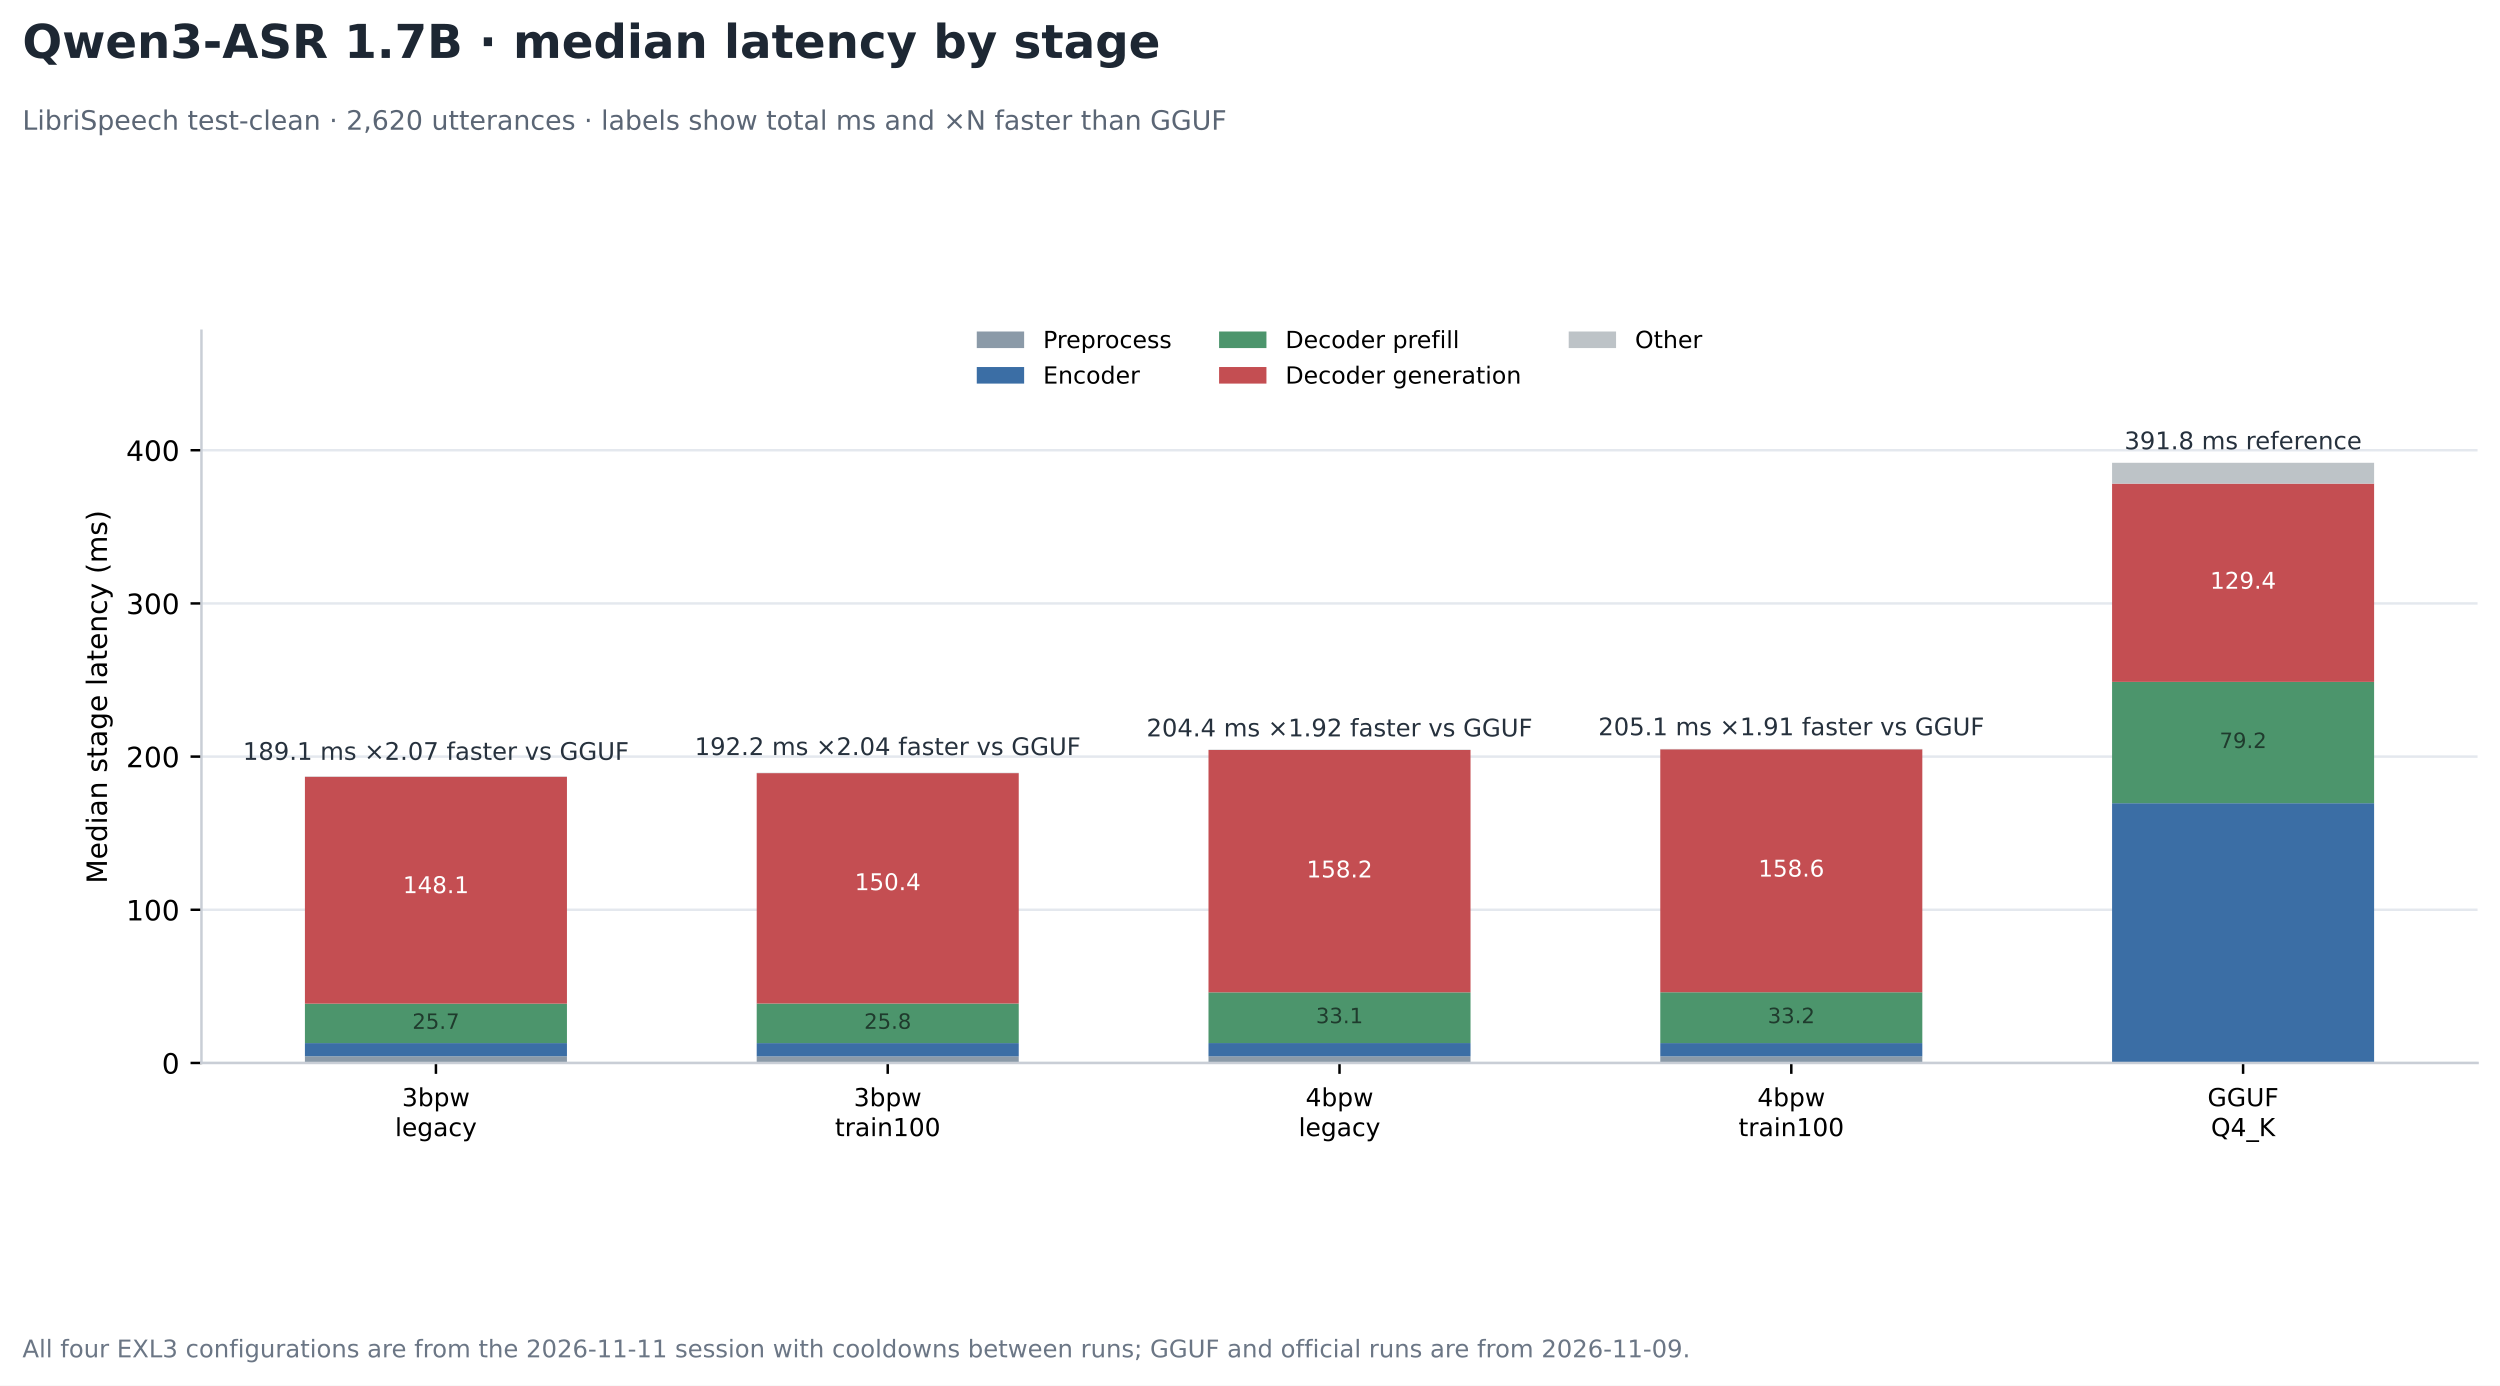
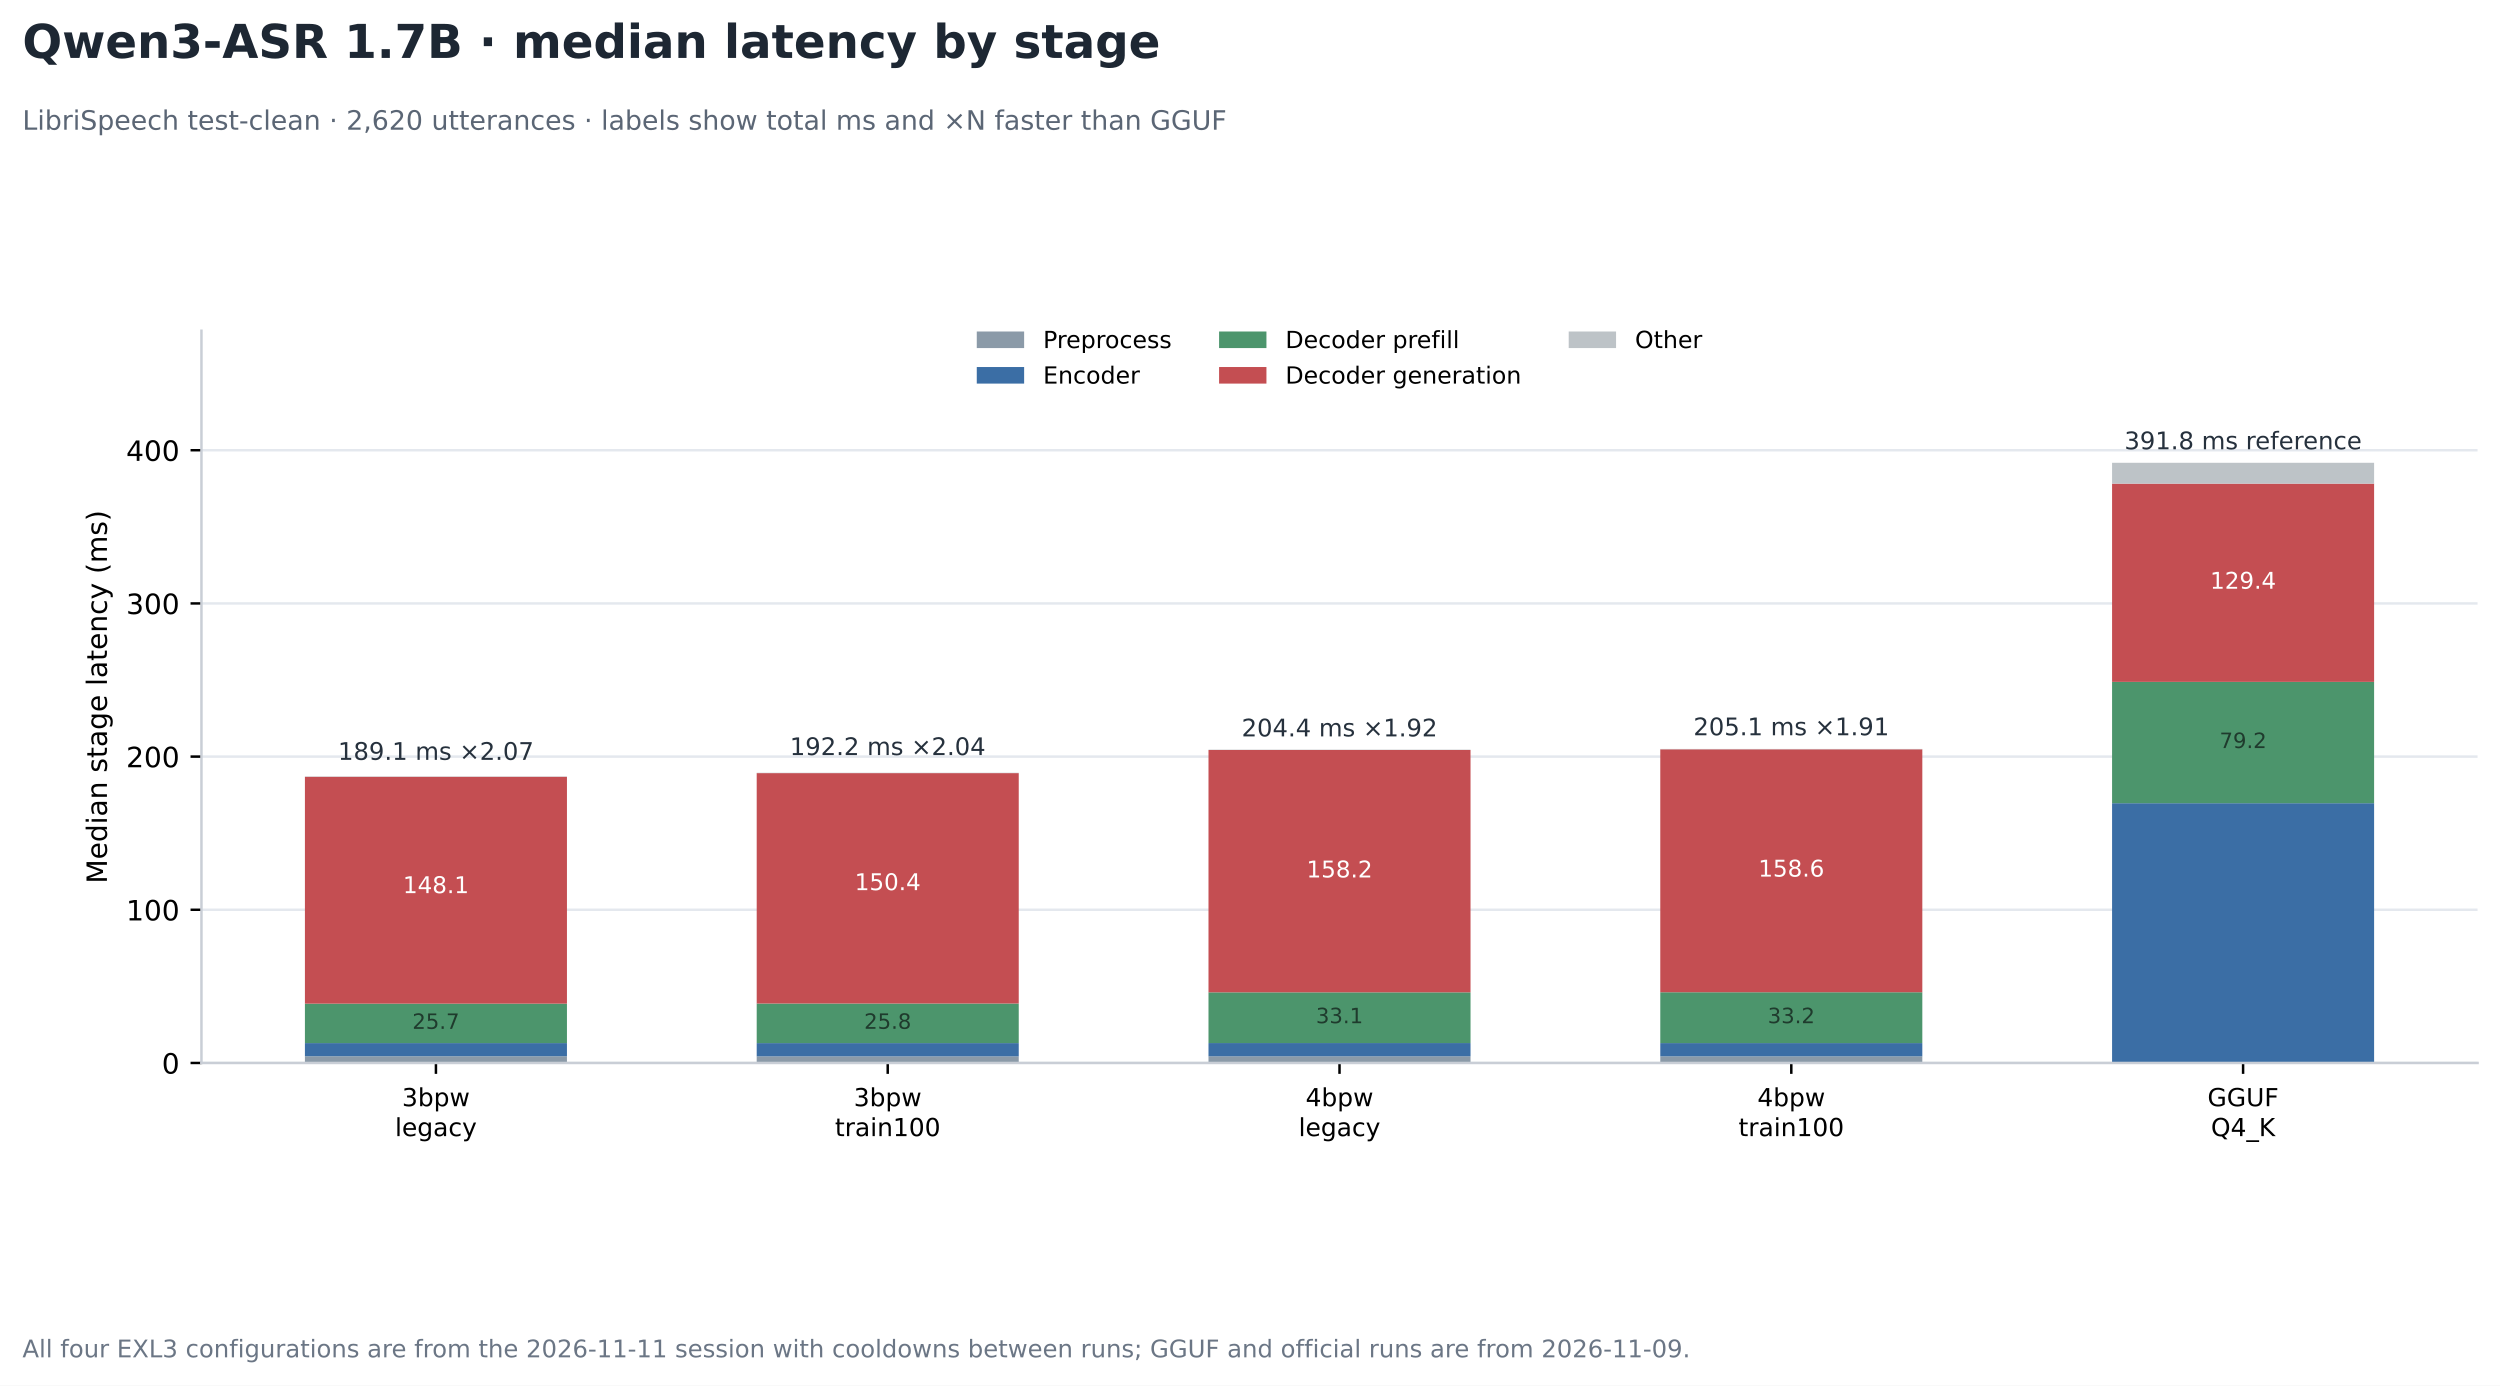
<svg xmlns="http://www.w3.org/2000/svg" xmlns:xlink="http://www.w3.org/1999/xlink" width="802.368pt" height="444.695pt" viewBox="0 0 802.368 444.695" version="1.1">
  <defs>
    <style type="text/css">*{stroke-linejoin: round; stroke-linecap: butt}</style>
  </defs>
  <g id="figure_1">
    <g id="patch_1">
      <path d="M 0 444.695 L 802.368 444.695 L 802.368 0 L 0 0 z " style="fill: #ffffff" />
    </g>
    <g id="axes_1">
      <g id="patch_2">
        <path d="M 64.656 341.158 L 795.168 341.158 L 795.168 106.15 L 64.656 106.15 z " style="fill: #ffffff" />
      </g>
      <g id="matplotlib.axis_1">
        <g id="xtick_1">
          <g id="line2d_1">
            <defs>
-               <path id="m4f87d284aa" d="M 0 0 L 0 3.5 " style="stroke: #000000; stroke-width: 0.8" />
+               <path id="m71dac6f59a" d="M 0 0 L 0 3.5 " style="stroke: #000000; stroke-width: 0.8" />
            </defs>
            <g>
-               <use xlink:href="#m4f87d284aa" x="139.911" y="341.158" style="stroke: #000000; stroke-width: 0.8" />
+               <use xlink:href="#m71dac6f59a" x="139.911" y="341.158" style="stroke: #000000; stroke-width: 0.8" />
            </g>
          </g>
          <g id="text_1">
            <text style="font-size: 8px; font-family: 'DejaVu Sans'" transform="translate(129.0162 355.0372)">3bpw</text>
            <text style="font-size: 8px; font-family: 'DejaVu Sans'" transform="translate(126.7812 364.6394)">legacy</text>
          </g>
        </g>
        <g id="xtick_2">
          <g id="line2d_2">
            <g>
-               <use xlink:href="#m4f87d284aa" x="284.912" y="341.158" style="stroke: #000000; stroke-width: 0.8" />
+               <use xlink:href="#m71dac6f59a" x="284.912" y="341.158" style="stroke: #000000; stroke-width: 0.8" />
            </g>
          </g>
          <g id="text_2">
            <text style="font-size: 8px; font-family: 'DejaVu Sans'" transform="translate(274.0166 355.0372)">3bpw</text>
            <text style="font-size: 8px; font-family: 'DejaVu Sans'" transform="translate(267.9666 364.6394)">train100</text>
          </g>
        </g>
        <g id="xtick_3">
          <g id="line2d_3">
            <g>
-               <use xlink:href="#m4f87d284aa" x="429.912" y="341.158" style="stroke: #000000; stroke-width: 0.8" />
+               <use xlink:href="#m71dac6f59a" x="429.912" y="341.158" style="stroke: #000000; stroke-width: 0.8" />
            </g>
          </g>
          <g id="text_3">
            <text style="font-size: 8px; font-family: 'DejaVu Sans'" transform="translate(419.017 355.0372)">4bpw</text>
            <text style="font-size: 8px; font-family: 'DejaVu Sans'" transform="translate(416.782 364.6394)">legacy</text>
          </g>
        </g>
        <g id="xtick_4">
          <g id="line2d_4">
            <g>
-               <use xlink:href="#m4f87d284aa" x="574.912" y="341.158" style="stroke: #000000; stroke-width: 0.8" />
+               <use xlink:href="#m71dac6f59a" x="574.912" y="341.158" style="stroke: #000000; stroke-width: 0.8" />
            </g>
          </g>
          <g id="text_4">
            <text style="font-size: 8px; font-family: 'DejaVu Sans'" transform="translate(564.0174 355.0372)">4bpw</text>
            <text style="font-size: 8px; font-family: 'DejaVu Sans'" transform="translate(557.9674 364.6394)">train100</text>
          </g>
        </g>
        <g id="xtick_5">
          <g id="line2d_5">
            <g>
-               <use xlink:href="#m4f87d284aa" x="719.913" y="341.158" style="stroke: #000000; stroke-width: 0.8" />
+               <use xlink:href="#m71dac6f59a" x="719.913" y="341.158" style="stroke: #000000; stroke-width: 0.8" />
            </g>
          </g>
          <g id="text_5">
            <text style="font-size: 8px; font-family: 'DejaVu Sans'" transform="translate(708.4859 355.0366)">GGUF</text>
            <text style="font-size: 8px; font-family: 'DejaVu Sans'" transform="translate(709.5959 364.6381)">Q4_K</text>
          </g>
        </g>
      </g>
      <g id="matplotlib.axis_2">
        <g id="ytick_1">
          <g id="line2d_6">
-             <path d="M 64.656 341.158 L 795.168 341.158 " clip-path="url(#pa5f05c8517)" style="fill: none; stroke: #e4e8ee; stroke-width: 0.8; stroke-linecap: square" />
+             <path d="M 64.656 341.158 L 795.168 341.158 " clip-path="url(#pf3216e88cc)" style="fill: none; stroke: #e4e8ee; stroke-width: 0.8; stroke-linecap: square" />
          </g>
          <g id="line2d_7">
            <defs>
-               <path id="m74408aa1b7" d="M 0 0 L -3.5 0 " style="stroke: #000000; stroke-width: 0.8" />
+               <path id="m5278775372" d="M 0 0 L -3.5 0 " style="stroke: #000000; stroke-width: 0.8" />
            </defs>
            <g>
-               <use xlink:href="#m74408aa1b7" x="64.656" y="341.158" style="stroke: #000000; stroke-width: 0.8" />
+               <use xlink:href="#m5278775372" x="64.656" y="341.158" style="stroke: #000000; stroke-width: 0.8" />
            </g>
          </g>
          <g id="text_6">
            <text style="font-size: 9px; font-family: 'DejaVu Sans'; text-anchor: end" x="57.656" y="344.577" transform="rotate(-0 57.656 344.5766)">0</text>
          </g>
        </g>
        <g id="ytick_2">
          <g id="line2d_8">
-             <path d="M 64.656 291.993 L 795.168 291.993 " clip-path="url(#pa5f05c8517)" style="fill: none; stroke: #e4e8ee; stroke-width: 0.8; stroke-linecap: square" />
+             <path d="M 64.656 291.993 L 795.168 291.993 " clip-path="url(#pf3216e88cc)" style="fill: none; stroke: #e4e8ee; stroke-width: 0.8; stroke-linecap: square" />
          </g>
          <g id="line2d_9">
            <g>
-               <use xlink:href="#m74408aa1b7" x="64.656" y="291.993" style="stroke: #000000; stroke-width: 0.8" />
+               <use xlink:href="#m5278775372" x="64.656" y="291.993" style="stroke: #000000; stroke-width: 0.8" />
            </g>
          </g>
          <g id="text_7">
            <text style="font-size: 9px; font-family: 'DejaVu Sans'; text-anchor: end" x="57.656" y="295.412" transform="rotate(-0 57.656 295.4124)">100</text>
          </g>
        </g>
        <g id="ytick_3">
          <g id="line2d_10">
-             <path d="M 64.656 242.829 L 795.168 242.829 " clip-path="url(#pa5f05c8517)" style="fill: none; stroke: #e4e8ee; stroke-width: 0.8; stroke-linecap: square" />
+             <path d="M 64.656 242.829 L 795.168 242.829 " clip-path="url(#pf3216e88cc)" style="fill: none; stroke: #e4e8ee; stroke-width: 0.8; stroke-linecap: square" />
          </g>
          <g id="line2d_11">
            <g>
-               <use xlink:href="#m74408aa1b7" x="64.656" y="242.829" style="stroke: #000000; stroke-width: 0.8" />
+               <use xlink:href="#m5278775372" x="64.656" y="242.829" style="stroke: #000000; stroke-width: 0.8" />
            </g>
          </g>
          <g id="text_8">
            <text style="font-size: 9px; font-family: 'DejaVu Sans'; text-anchor: end" x="57.656" y="246.248" transform="rotate(-0 57.656 246.2482)">200</text>
          </g>
        </g>
        <g id="ytick_4">
          <g id="line2d_12">
-             <path d="M 64.656 193.665 L 795.168 193.665 " clip-path="url(#pa5f05c8517)" style="fill: none; stroke: #e4e8ee; stroke-width: 0.8; stroke-linecap: square" />
+             <path d="M 64.656 193.665 L 795.168 193.665 " clip-path="url(#pf3216e88cc)" style="fill: none; stroke: #e4e8ee; stroke-width: 0.8; stroke-linecap: square" />
          </g>
          <g id="line2d_13">
            <g>
-               <use xlink:href="#m74408aa1b7" x="64.656" y="193.665" style="stroke: #000000; stroke-width: 0.8" />
+               <use xlink:href="#m5278775372" x="64.656" y="193.665" style="stroke: #000000; stroke-width: 0.8" />
            </g>
          </g>
          <g id="text_9">
            <text style="font-size: 9px; font-family: 'DejaVu Sans'; text-anchor: end" x="57.656" y="197.084" transform="rotate(-0 57.656 197.084)">300</text>
          </g>
        </g>
        <g id="ytick_5">
          <g id="line2d_14">
-             <path d="M 64.656 144.501 L 795.168 144.501 " clip-path="url(#pa5f05c8517)" style="fill: none; stroke: #e4e8ee; stroke-width: 0.8; stroke-linecap: square" />
+             <path d="M 64.656 144.501 L 795.168 144.501 " clip-path="url(#pf3216e88cc)" style="fill: none; stroke: #e4e8ee; stroke-width: 0.8; stroke-linecap: square" />
          </g>
          <g id="line2d_15">
            <g>
-               <use xlink:href="#m74408aa1b7" x="64.656" y="144.501" style="stroke: #000000; stroke-width: 0.8" />
+               <use xlink:href="#m5278775372" x="64.656" y="144.501" style="stroke: #000000; stroke-width: 0.8" />
            </g>
          </g>
          <g id="text_10">
            <text style="font-size: 9px; font-family: 'DejaVu Sans'; text-anchor: end" x="57.656" y="147.92" transform="rotate(-0 57.656 147.9198)">400</text>
          </g>
        </g>
        <g id="text_11">
          <text style="font-size: 9px; font-family: 'DejaVu Sans'; text-anchor: middle" x="34.315" y="223.654" transform="rotate(-90 34.31514 223.6537)">Median stage latency (ms)</text>
        </g>
      </g>
      <g id="patch_3">
-         <path d="M 97.861 341.158 L 181.961 341.158 L 181.961 339 L 97.861 339 z " clip-path="url(#pa5f05c8517)" style="fill: #8b9aa8" />
+         <path d="M 97.861 341.158 L 181.961 341.158 L 181.961 339 L 97.861 339 z " clip-path="url(#pf3216e88cc)" style="fill: #8b9aa8" />
      </g>
      <g id="patch_4">
-         <path d="M 242.861 341.158 L 326.962 341.158 L 326.962 339.036 L 242.861 339.036 z " clip-path="url(#pa5f05c8517)" style="fill: #8b9aa8" />
+         <path d="M 242.861 341.158 L 326.962 341.158 L 326.962 339.036 L 242.861 339.036 z " clip-path="url(#pf3216e88cc)" style="fill: #8b9aa8" />
      </g>
      <g id="patch_5">
-         <path d="M 387.862 341.158 L 471.962 341.158 L 471.962 339.014 L 387.862 339.014 z " clip-path="url(#pa5f05c8517)" style="fill: #8b9aa8" />
+         <path d="M 387.862 341.158 L 471.962 341.158 L 471.962 339.014 L 387.862 339.014 z " clip-path="url(#pf3216e88cc)" style="fill: #8b9aa8" />
      </g>
      <g id="patch_6">
-         <path d="M 532.862 341.158 L 616.963 341.158 L 616.963 339.033 L 532.862 339.033 z " clip-path="url(#pa5f05c8517)" style="fill: #8b9aa8" />
+         <path d="M 532.862 341.158 L 616.963 341.158 L 616.963 339.033 L 532.862 339.033 z " clip-path="url(#pf3216e88cc)" style="fill: #8b9aa8" />
      </g>
      <g id="patch_7">
-         <path d="M 677.863 341.158 L 761.963 341.158 L 761.963 341.158 L 677.863 341.158 z " clip-path="url(#pa5f05c8517)" style="fill: #8b9aa8" />
+         <path d="M 677.863 341.158 L 761.963 341.158 L 761.963 341.158 L 677.863 341.158 z " clip-path="url(#pf3216e88cc)" style="fill: #8b9aa8" />
      </g>
      <g id="patch_8">
-         <path d="M 97.861 339 L 181.961 339 L 181.961 334.778 L 97.861 334.778 z " clip-path="url(#pa5f05c8517)" style="fill: #3b6ea5" />
+         <path d="M 97.861 339 L 181.961 339 L 181.961 334.778 L 97.861 334.778 z " clip-path="url(#pf3216e88cc)" style="fill: #3b6ea5" />
      </g>
      <g id="patch_9">
-         <path d="M 242.861 339.036 L 326.962 339.036 L 326.962 334.783 L 242.861 334.783 z " clip-path="url(#pa5f05c8517)" style="fill: #3b6ea5" />
+         <path d="M 242.861 339.036 L 326.962 339.036 L 326.962 334.783 L 242.861 334.783 z " clip-path="url(#pf3216e88cc)" style="fill: #3b6ea5" />
      </g>
      <g id="patch_10">
-         <path d="M 387.862 339.014 L 471.962 339.014 L 471.962 334.764 L 387.862 334.764 z " clip-path="url(#pa5f05c8517)" style="fill: #3b6ea5" />
+         <path d="M 387.862 339.014 L 471.962 339.014 L 471.962 334.764 L 387.862 334.764 z " clip-path="url(#pf3216e88cc)" style="fill: #3b6ea5" />
      </g>
      <g id="patch_11">
-         <path d="M 532.862 339.033 L 616.963 339.033 L 616.963 334.775 L 532.862 334.775 z " clip-path="url(#pa5f05c8517)" style="fill: #3b6ea5" />
+         <path d="M 532.862 339.033 L 616.963 339.033 L 616.963 334.775 L 532.862 334.775 z " clip-path="url(#pf3216e88cc)" style="fill: #3b6ea5" />
      </g>
      <g id="patch_12">
-         <path d="M 677.863 341.158 L 761.963 341.158 L 761.963 257.783 L 677.863 257.783 z " clip-path="url(#pa5f05c8517)" style="fill: #3b6ea5" />
+         <path d="M 677.863 341.158 L 761.963 341.158 L 761.963 257.783 L 677.863 257.783 z " clip-path="url(#pf3216e88cc)" style="fill: #3b6ea5" />
      </g>
      <g id="patch_13">
-         <path d="M 97.861 334.778 L 181.961 334.778 L 181.961 322.122 L 97.861 322.122 z " clip-path="url(#pa5f05c8517)" style="fill: #4c956c" />
+         <path d="M 97.861 334.778 L 181.961 334.778 L 181.961 322.122 L 97.861 322.122 z " clip-path="url(#pf3216e88cc)" style="fill: #4c956c" />
      </g>
      <g id="patch_14">
-         <path d="M 242.861 334.783 L 326.962 334.783 L 326.962 322.081 L 242.861 322.081 z " clip-path="url(#pa5f05c8517)" style="fill: #4c956c" />
+         <path d="M 242.861 334.783 L 326.962 334.783 L 326.962 322.081 L 242.861 322.081 z " clip-path="url(#pf3216e88cc)" style="fill: #4c956c" />
      </g>
      <g id="patch_15">
-         <path d="M 387.862 334.764 L 471.962 334.764 L 471.962 318.487 L 387.862 318.487 z " clip-path="url(#pa5f05c8517)" style="fill: #4c956c" />
+         <path d="M 387.862 334.764 L 471.962 334.764 L 471.962 318.487 L 387.862 318.487 z " clip-path="url(#pf3216e88cc)" style="fill: #4c956c" />
      </g>
      <g id="patch_16">
-         <path d="M 532.862 334.775 L 616.963 334.775 L 616.963 318.46 L 532.862 318.46 z " clip-path="url(#pa5f05c8517)" style="fill: #4c956c" />
+         <path d="M 532.862 334.775 L 616.963 334.775 L 616.963 318.46 L 532.862 318.46 z " clip-path="url(#pf3216e88cc)" style="fill: #4c956c" />
      </g>
      <g id="patch_17">
-         <path d="M 677.863 257.783 L 761.963 257.783 L 761.963 218.845 L 677.863 218.845 z " clip-path="url(#pa5f05c8517)" style="fill: #4c956c" />
+         <path d="M 677.863 257.783 L 761.963 257.783 L 761.963 218.845 L 677.863 218.845 z " clip-path="url(#pf3216e88cc)" style="fill: #4c956c" />
      </g>
      <g id="patch_18">
-         <path d="M 97.861 322.122 L 181.961 322.122 L 181.961 249.313 L 97.861 249.313 z " clip-path="url(#pa5f05c8517)" style="fill: #c44e52" />
+         <path d="M 97.861 322.122 L 181.961 322.122 L 181.961 249.313 L 97.861 249.313 z " clip-path="url(#pf3216e88cc)" style="fill: #c44e52" />
      </g>
      <g id="patch_19">
-         <path d="M 242.861 322.081 L 326.962 322.081 L 326.962 248.127 L 242.861 248.127 z " clip-path="url(#pa5f05c8517)" style="fill: #c44e52" />
+         <path d="M 242.861 322.081 L 326.962 322.081 L 326.962 248.127 L 242.861 248.127 z " clip-path="url(#pf3216e88cc)" style="fill: #c44e52" />
      </g>
      <g id="patch_20">
-         <path d="M 387.862 318.487 L 471.962 318.487 L 471.962 240.709 L 387.862 240.709 z " clip-path="url(#pa5f05c8517)" style="fill: #c44e52" />
+         <path d="M 387.862 318.487 L 471.962 318.487 L 471.962 240.709 L 387.862 240.709 z " clip-path="url(#pf3216e88cc)" style="fill: #c44e52" />
      </g>
      <g id="patch_21">
-         <path d="M 532.862 318.46 L 616.963 318.46 L 616.963 240.481 L 532.862 240.481 z " clip-path="url(#pa5f05c8517)" style="fill: #c44e52" />
+         <path d="M 532.862 318.46 L 616.963 318.46 L 616.963 240.481 L 532.862 240.481 z " clip-path="url(#pf3216e88cc)" style="fill: #c44e52" />
      </g>
      <g id="patch_22">
-         <path d="M 677.863 218.845 L 761.963 218.845 L 761.963 155.218 L 677.863 155.218 z " clip-path="url(#pa5f05c8517)" style="fill: #c44e52" />
+         <path d="M 677.863 218.845 L 761.963 218.845 L 761.963 155.218 L 677.863 155.218 z " clip-path="url(#pf3216e88cc)" style="fill: #c44e52" />
      </g>
      <g id="patch_23">
-         <path d="M 97.861 249.313 L 181.961 249.313 L 181.961 249.201 L 97.861 249.201 z " clip-path="url(#pa5f05c8517)" style="fill: #bdc3c7" />
+         <path d="M 97.861 249.313 L 181.961 249.313 L 181.961 249.201 L 97.861 249.201 z " clip-path="url(#pf3216e88cc)" style="fill: #bdc3c7" />
      </g>
      <g id="patch_24">
-         <path d="M 242.861 248.127 L 326.962 248.127 L 326.962 248.015 L 242.861 248.015 z " clip-path="url(#pa5f05c8517)" style="fill: #bdc3c7" />
+         <path d="M 242.861 248.127 L 326.962 248.127 L 326.962 248.015 L 242.861 248.015 z " clip-path="url(#pf3216e88cc)" style="fill: #bdc3c7" />
      </g>
      <g id="patch_25">
-         <path d="M 387.862 240.709 L 471.962 240.709 L 471.962 240.597 L 387.862 240.597 z " clip-path="url(#pa5f05c8517)" style="fill: #bdc3c7" />
+         <path d="M 387.862 240.709 L 471.962 240.709 L 471.962 240.597 L 387.862 240.597 z " clip-path="url(#pf3216e88cc)" style="fill: #bdc3c7" />
      </g>
      <g id="patch_26">
-         <path d="M 532.862 240.481 L 616.963 240.481 L 616.963 240.368 L 532.862 240.368 z " clip-path="url(#pa5f05c8517)" style="fill: #bdc3c7" />
+         <path d="M 532.862 240.481 L 616.963 240.481 L 616.963 240.368 L 532.862 240.368 z " clip-path="url(#pf3216e88cc)" style="fill: #bdc3c7" />
      </g>
      <g id="patch_27">
-         <path d="M 677.863 155.218 L 761.963 155.218 L 761.963 148.528 L 677.863 148.528 z " clip-path="url(#pa5f05c8517)" style="fill: #bdc3c7" />
+         <path d="M 677.863 155.218 L 761.963 155.218 L 761.963 148.528 L 677.863 148.528 z " clip-path="url(#pf3216e88cc)" style="fill: #bdc3c7" />
      </g>
      <g id="patch_28">
        <path d="M 64.656 341.158 L 64.656 106.15 " style="fill: none; stroke: #c9ced6; stroke-width: 0.8; stroke-linejoin: miter; stroke-linecap: square" />
      </g>
      <g id="patch_29">
        <path d="M 64.656 341.158 L 795.168 341.158 " style="fill: none; stroke: #c9ced6; stroke-width: 0.8; stroke-linejoin: miter; stroke-linecap: square" />
      </g>
      <g id="text_12">
-         <text style="font-size: 7.8px; font-family: 'DejaVu Sans'; text-anchor: middle; fill: #26313d" x="139.911" y="243.873" transform="rotate(-0 139.9112 243.8734)">189.1 ms  ×2.07 faster vs GGUF</text>
+         <text style="font-size: 7.8px; font-family: 'DejaVu Sans'; text-anchor: middle; fill: #26313d" x="139.911" y="243.873" transform="rotate(-0 139.9112 243.8734)">189.1 ms  ×2.07</text>
      </g>
      <g id="text_13">
        <text style="font-size: 6.8px; font-family: 'DejaVu Sans'; text-anchor: middle; fill: #1f3b2d" x="139.911" y="330.217" transform="rotate(-0 139.9112 330.2168)">25.7</text>
      </g>
      <g id="text_14">
        <text style="font-size: 7.4px; font-family: 'DejaVu Sans'; text-anchor: middle; fill: #ffffff" x="139.911" y="286.644" transform="rotate(-0 139.9112 286.6441)">148.1</text>
      </g>
      <g id="text_15">
-         <text style="font-size: 7.8px; font-family: 'DejaVu Sans'; text-anchor: middle; fill: #26313d" x="284.912" y="242.344" transform="rotate(-0 284.9116 242.3438)">192.2 ms  ×2.04 faster vs GGUF</text>
+         <text style="font-size: 7.8px; font-family: 'DejaVu Sans'; text-anchor: middle; fill: #26313d" x="284.912" y="242.344" transform="rotate(-0 284.9116 242.3438)">192.2 ms  ×2.04</text>
      </g>
      <g id="text_16">
        <text style="font-size: 6.8px; font-family: 'DejaVu Sans'; text-anchor: middle; fill: #1f3b2d" x="284.912" y="330.199" transform="rotate(-0 284.9116 330.1987)">25.8</text>
      </g>
      <g id="text_17">
        <text style="font-size: 7.4px; font-family: 'DejaVu Sans'; text-anchor: middle; fill: #ffffff" x="284.912" y="285.687" transform="rotate(-0 284.9116 285.6874)">150.4</text>
      </g>
      <g id="text_18">
-         <text style="font-size: 7.8px; font-family: 'DejaVu Sans'; text-anchor: middle; fill: #26313d" x="429.912" y="236.352" transform="rotate(-0 429.912 236.3516)">204.4 ms  ×1.92 faster vs GGUF</text>
+         <text style="font-size: 7.8px; font-family: 'DejaVu Sans'; text-anchor: middle; fill: #26313d" x="429.912" y="236.352" transform="rotate(-0 429.912 236.3516)">204.4 ms  ×1.92</text>
      </g>
      <g id="text_19">
        <text style="font-size: 6.8px; font-family: 'DejaVu Sans'; text-anchor: middle; fill: #1f3b2d" x="429.912" y="328.392" transform="rotate(-0 429.912 328.3923)">33.1</text>
      </g>
      <g id="text_20">
        <text style="font-size: 7.4px; font-family: 'DejaVu Sans'; text-anchor: middle; fill: #ffffff" x="429.912" y="281.607" transform="rotate(-0 429.912 281.6074)">158.2</text>
      </g>
      <g id="text_21">
-         <text style="font-size: 7.8px; font-family: 'DejaVu Sans'; text-anchor: middle; fill: #26313d" x="574.912" y="235.985" transform="rotate(-0 574.9124 235.9852)">205.1 ms  ×1.91 faster vs GGUF</text>
+         <text style="font-size: 7.8px; font-family: 'DejaVu Sans'; text-anchor: middle; fill: #26313d" x="574.912" y="235.985" transform="rotate(-0 574.9124 235.9852)">205.1 ms  ×1.91</text>
      </g>
      <g id="text_22">
        <text style="font-size: 6.8px; font-family: 'DejaVu Sans'; text-anchor: middle; fill: #1f3b2d" x="574.912" y="328.384" transform="rotate(-0 574.9124 328.3841)">33.2</text>
      </g>
      <g id="text_23">
        <text style="font-size: 7.4px; font-family: 'DejaVu Sans'; text-anchor: middle; fill: #ffffff" x="574.912" y="281.342" transform="rotate(-0 574.9124 281.3419)">158.6</text>
      </g>
      <g id="text_24">
        <text style="font-size: 7.8px; font-family: 'DejaVu Sans'; text-anchor: middle; fill: #26313d" x="719.913" y="144.196" transform="rotate(-0 719.9128 144.1961)">391.8 ms  reference</text>
      </g>
      <g id="text_25">
        <text style="font-size: 6.8px; font-family: 'DejaVu Sans'; text-anchor: middle; fill: #1f3b2d" x="719.913" y="240.08" transform="rotate(-0 719.9128 240.0803)">79.2</text>
      </g>
      <g id="text_26">
        <text style="font-size: 7.4px; font-family: 'DejaVu Sans'; text-anchor: middle; fill: #ffffff" x="719.913" y="188.954" transform="rotate(-0 719.9128 188.9535)">129.4</text>
      </g>
      <g id="legend_1">
        <g id="patch_30">
          <path d="M 313.492 111.714 L 328.692 111.714 L 328.692 106.394 L 313.492 106.394 z " style="fill: #8b9aa8" />
        </g>
        <g id="text_27">
          <text style="font-size: 7.6px; font-family: 'DejaVu Sans'; text-anchor: start" x="334.772" y="111.714" transform="rotate(-0 334.7725 111.7142)">Preprocess</text>
        </g>
        <g id="patch_31">
          <path d="M 313.492 123.115 L 328.692 123.115 L 328.692 117.795 L 313.492 117.795 z " style="fill: #3b6ea5" />
        </g>
        <g id="text_28">
          <text style="font-size: 7.6px; font-family: 'DejaVu Sans'; text-anchor: start" x="334.772" y="123.115" transform="rotate(-0 334.7725 123.1148)">Encoder</text>
        </g>
        <g id="patch_32">
          <path d="M 391.261 111.714 L 406.461 111.714 L 406.461 106.394 L 391.261 106.394 z " style="fill: #4c956c" />
        </g>
        <g id="text_29">
          <text style="font-size: 7.6px; font-family: 'DejaVu Sans'; text-anchor: start" x="412.541" y="111.714" transform="rotate(-0 412.5407 111.7142)">Decoder prefill</text>
        </g>
        <g id="patch_33">
          <path d="M 391.261 123.115 L 406.461 123.115 L 406.461 117.795 L 391.261 117.795 z " style="fill: #c44e52" />
        </g>
        <g id="text_30">
          <text style="font-size: 7.6px; font-family: 'DejaVu Sans'; text-anchor: start" x="412.541" y="123.115" transform="rotate(-0 412.5407 123.1148)">Decoder generation</text>
        </g>
        <g id="patch_34">
          <path d="M 503.472 111.714 L 518.672 111.714 L 518.672 106.394 L 503.472 106.394 z " style="fill: #bdc3c7" />
        </g>
        <g id="text_31">
          <text style="font-size: 7.6px; font-family: 'DejaVu Sans'; text-anchor: start" x="524.752" y="111.714" transform="rotate(-0 524.7523 111.7142)">Other</text>
        </g>
      </g>
    </g>
    <g id="text_32">
      <text style="font-weight: 700; font-size: 15px; font-family: 'DejaVu Sans'; text-anchor: start; fill: #1d2733" x="7.2" y="18.598" transform="rotate(-0 7.2 18.59766)">Qwen3-ASR 1.7B · median latency by stage</text>
    </g>
    <g id="text_33">
      <text style="font-size: 8.6px; font-family: 'DejaVu Sans'; text-anchor: start; fill: #5b6675" x="7.2" y="41.638" transform="rotate(-0 7.2 41.63766)">LibriSpeech test-clean · 2,620 utterances · labels show total ms and ×N faster than GGUF</text>
    </g>
    <g id="text_34">
      <text style="font-size: 7.8px; font-family: 'DejaVu Sans'; text-anchor: start; fill: #6b7685" x="7.2" y="435.622" transform="rotate(-0 7.2 435.6217)">All four EXL3 configurations are from the 2026-11-11 session with cooldowns between runs; GGUF and official runs are from 2026-11-09.</text>
    </g>
  </g>
  <defs>
-     <clipPath id="pa5f05c8517">
+     <clipPath id="pf3216e88cc">
      <rect x="64.656" y="106.15" width="730.512" height="235.008" />
    </clipPath>
  </defs>
</svg>
